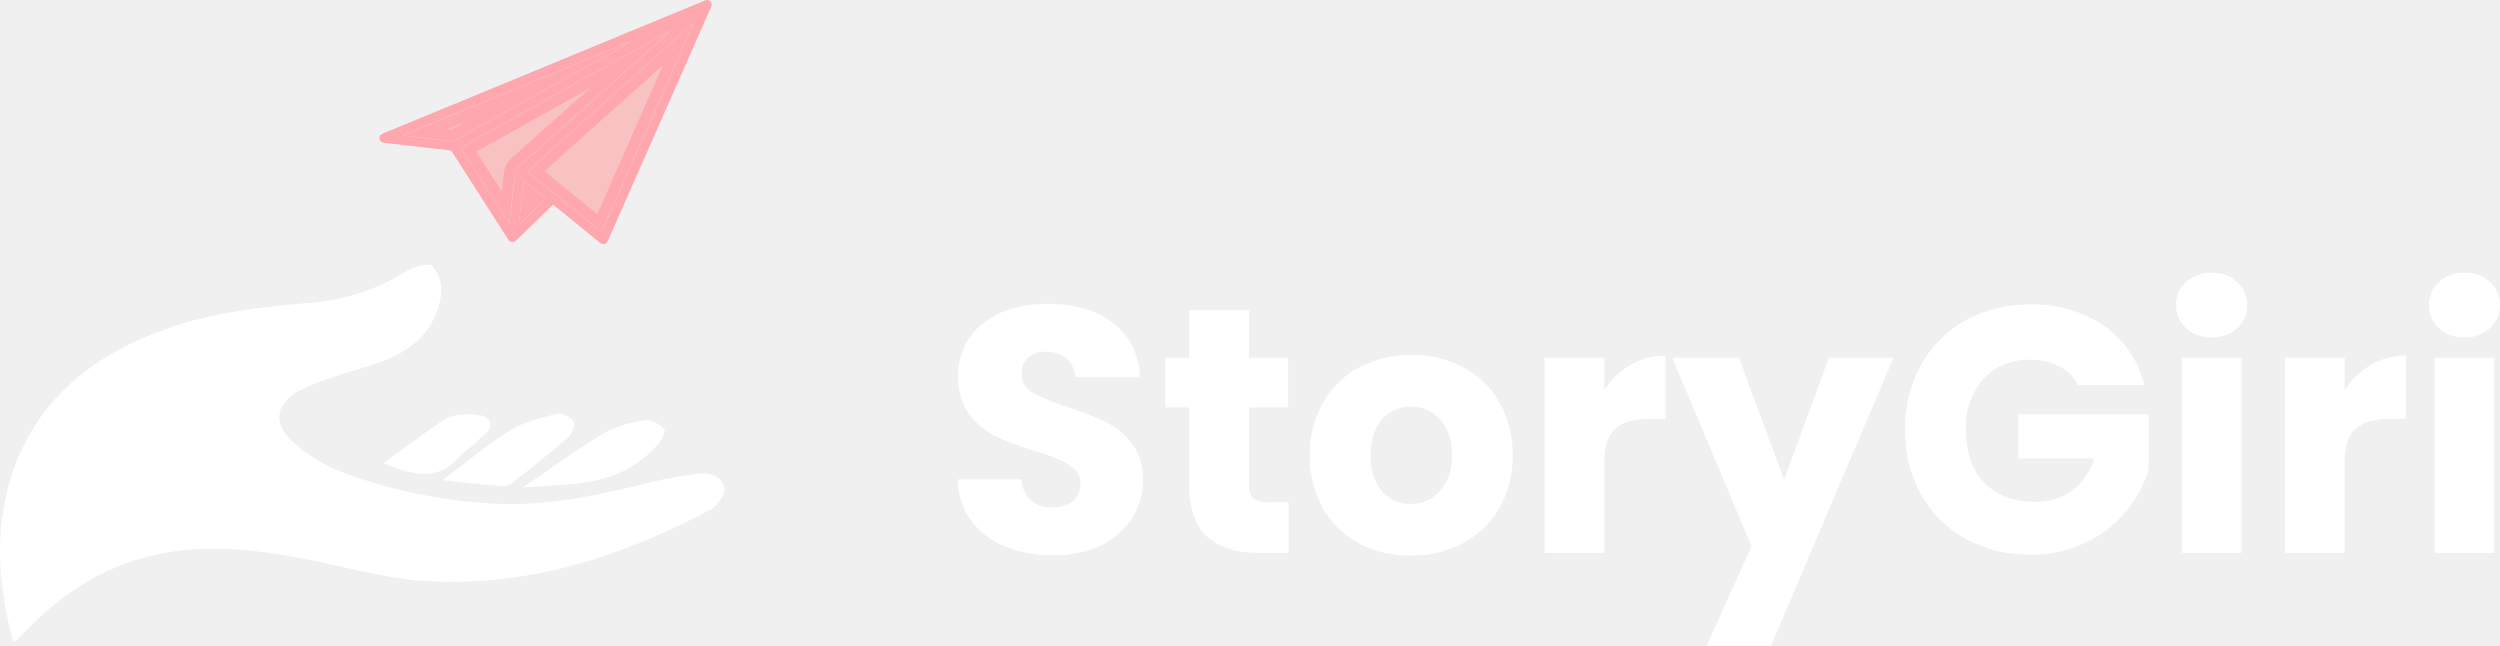
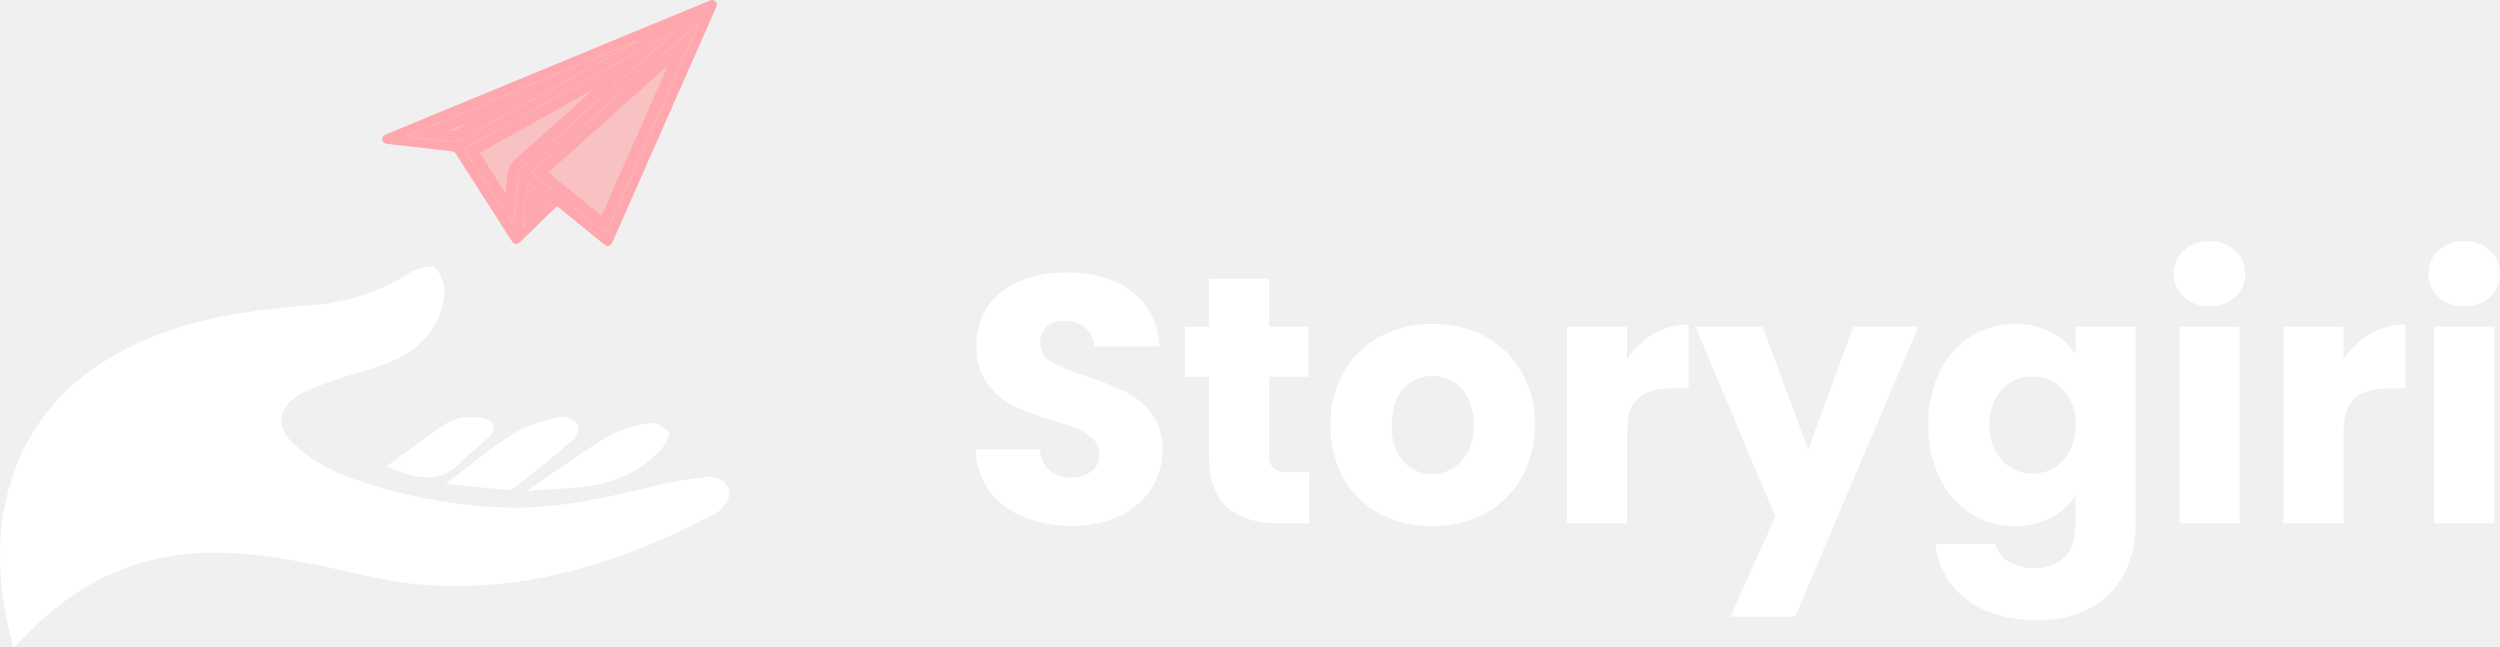
- <svg xmlns="http://www.w3.org/2000/svg" width="450.339" height="116.284" viewBox="0 0 450.339 116.284">
-   <g id="Group_13" data-name="Group 13" transform="translate(-1253.137 -424.411)">
-     <path id="Path_277" data-name="Path 277" d="M19.908.441a22.75,22.75,0,0,1-8.694-1.575A14.171,14.171,0,0,1,5.071-5.8,12.737,12.737,0,0,1,2.646-13.23H14.112a5.563,5.563,0,0,0,1.7,3.748,5.468,5.468,0,0,0,3.78,1.292,5.912,5.912,0,0,0,3.78-1.1,3.687,3.687,0,0,0,1.386-3.056,3.617,3.617,0,0,0-1.1-2.709,8.894,8.894,0,0,0-2.709-1.764A43.576,43.576,0,0,0,16.38-18.4a49.733,49.733,0,0,1-6.993-2.646,12.921,12.921,0,0,1-4.662-3.906,10.883,10.883,0,0,1-1.953-6.741,11.592,11.592,0,0,1,4.473-9.67q4.473-3.5,11.655-3.5,7.308,0,11.781,3.5a12.517,12.517,0,0,1,4.788,9.733H23.814A4.558,4.558,0,0,0,22.239-35a5.548,5.548,0,0,0-3.717-1.229,4.633,4.633,0,0,0-3.15,1.039,3.749,3.749,0,0,0-1.2,2.993,3.709,3.709,0,0,0,2.016,3.339,33.048,33.048,0,0,0,6.3,2.583A58.263,58.263,0,0,1,29.452-23.5a13.253,13.253,0,0,1,4.631,3.843,10.287,10.287,0,0,1,1.953,6.489A12.733,12.733,0,0,1,34.114-6.3a13.458,13.458,0,0,1-5.575,4.914A19.087,19.087,0,0,1,19.908.441ZM62.244-9.135V0H56.763Q50.9,0,47.628-2.866t-3.276-9.356V-26.208H40.068v-8.946h4.284v-8.568H55.125v8.568h7.056v8.946H55.125V-12.1a2.952,2.952,0,0,0,.756,2.268,3.69,3.69,0,0,0,2.52.693ZM84.231.5A19.4,19.4,0,0,1,74.938-1.7,16.146,16.146,0,0,1,68.45-8a18.825,18.825,0,0,1-2.363-9.576,18.674,18.674,0,0,1,2.394-9.544,16.244,16.244,0,0,1,6.552-6.332,19.589,19.589,0,0,1,9.324-2.2,19.589,19.589,0,0,1,9.324,2.2,16.244,16.244,0,0,1,6.552,6.332,18.674,18.674,0,0,1,2.394,9.544A18.483,18.483,0,0,1,100.2-8.033,16.4,16.4,0,0,1,93.587-1.7,19.775,19.775,0,0,1,84.231.5Zm0-9.324a7.018,7.018,0,0,0,5.26-2.268,9.01,9.01,0,0,0,2.173-6.489,9.178,9.178,0,0,0-2.11-6.489,6.82,6.82,0,0,0-5.2-2.268A6.837,6.837,0,0,0,79.128-24.1q-2.079,2.236-2.079,6.52A9.359,9.359,0,0,0,79.1-11.088,6.627,6.627,0,0,0,84.231-8.82Zm34.9-20.475a14.212,14.212,0,0,1,4.725-4.568,12.184,12.184,0,0,1,6.3-1.669v11.4H127.2q-4.032,0-6.048,1.732t-2.016,6.08V0H108.36V-35.154h10.773Zm52.1-5.859-22.05,51.849H137.592L145.656-1.2l-14.3-33.957h12.033l8.127,21.987,8.064-21.987ZM204.5-30.24a8.057,8.057,0,0,0-3.433-3.371,11.234,11.234,0,0,0-5.261-1.166,10.824,10.824,0,0,0-8.379,3.434,13.03,13.03,0,0,0-3.15,9.167q0,6.111,3.307,9.545t9.1,3.434a11.011,11.011,0,0,0,6.71-2.016,11.426,11.426,0,0,0,4-5.8H193.725v-7.938h23.436v10.017a21.132,21.132,0,0,1-4.064,7.5,21.44,21.44,0,0,1-7.276,5.607A22.491,22.491,0,0,1,195.867.315,23.563,23.563,0,0,1,184.18-2.552a20.418,20.418,0,0,1-8-7.969,23.386,23.386,0,0,1-2.867-11.655,23.563,23.563,0,0,1,2.867-11.687,20.418,20.418,0,0,1,7.969-8A23.386,23.386,0,0,1,195.8-44.73a22.643,22.643,0,0,1,13.388,3.843A18.136,18.136,0,0,1,216.4-30.24Zm24.066-8.568a6.53,6.53,0,0,1-4.631-1.669,5.41,5.41,0,0,1-1.8-4.127,5.48,5.48,0,0,1,1.8-4.189,6.53,6.53,0,0,1,4.631-1.67,6.443,6.443,0,0,1,4.567,1.67,5.48,5.48,0,0,1,1.8,4.189,5.41,5.41,0,0,1-1.8,4.127A6.444,6.444,0,0,1,228.564-38.808Zm5.355,3.654V0H223.146V-35.154ZM252.5-29.3a14.211,14.211,0,0,1,4.725-4.568,12.184,12.184,0,0,1,6.3-1.669v11.4h-2.961q-4.032,0-6.048,1.732t-2.016,6.08V0H241.731V-35.154H252.5Zm21.609-9.513a6.53,6.53,0,0,1-4.63-1.669,5.41,5.41,0,0,1-1.8-4.127,5.48,5.48,0,0,1,1.8-4.189,6.53,6.53,0,0,1,4.63-1.67,6.444,6.444,0,0,1,4.568,1.67,5.48,5.48,0,0,1,1.8,4.189,5.41,5.41,0,0,1-1.8,4.127A6.444,6.444,0,0,1,274.113-38.808Zm5.355,3.654V0H268.7V-35.154Z" transform="translate(1423 524)" fill="#fff" />
-     <g id="Group_12" data-name="Group 12" transform="translate(1253.137 424.411)">
+ <svg xmlns="http://www.w3.org/2000/svg" width="447.11" height="115.589" viewBox="0 0 447.11 115.589">
+   <g id="Group_145" data-name="Group 145" transform="translate(-1253.137 -628.411)">
+     <path id="Path_1088" data-name="Path 1088" d="M19.908.441a22.75,22.75,0,0,1-8.694-1.575A14.171,14.171,0,0,1,5.071-5.8,12.737,12.737,0,0,1,2.646-13.23H14.112a5.563,5.563,0,0,0,1.7,3.748,5.468,5.468,0,0,0,3.78,1.292,5.912,5.912,0,0,0,3.78-1.1,3.687,3.687,0,0,0,1.386-3.056,3.617,3.617,0,0,0-1.1-2.709,8.894,8.894,0,0,0-2.709-1.764A43.576,43.576,0,0,0,16.38-18.4a49.733,49.733,0,0,1-6.993-2.646,12.921,12.921,0,0,1-4.662-3.906,10.883,10.883,0,0,1-1.953-6.741,11.592,11.592,0,0,1,4.473-9.67q4.473-3.5,11.655-3.5,7.308,0,11.781,3.5a12.517,12.517,0,0,1,4.788,9.733H23.814A4.558,4.558,0,0,0,22.239-35a5.548,5.548,0,0,0-3.717-1.229,4.633,4.633,0,0,0-3.15,1.039,3.749,3.749,0,0,0-1.2,2.993,3.709,3.709,0,0,0,2.016,3.339,33.048,33.048,0,0,0,6.3,2.583A58.263,58.263,0,0,1,29.452-23.5a13.253,13.253,0,0,1,4.631,3.843,10.287,10.287,0,0,1,1.953,6.489A12.733,12.733,0,0,1,34.114-6.3a13.458,13.458,0,0,1-5.575,4.914A19.087,19.087,0,0,1,19.908.441ZM62.244-9.135V0H56.763Q50.9,0,47.628-2.866t-3.276-9.356V-26.208H40.068v-8.946h4.284v-8.568H55.125v8.568h7.056v8.946H55.125V-12.1a2.952,2.952,0,0,0,.756,2.268,3.69,3.69,0,0,0,2.52.693ZM84.231.5A19.4,19.4,0,0,1,74.938-1.7,16.146,16.146,0,0,1,68.45-8a18.825,18.825,0,0,1-2.363-9.576,18.674,18.674,0,0,1,2.394-9.544,16.244,16.244,0,0,1,6.552-6.332,19.589,19.589,0,0,1,9.324-2.2,19.589,19.589,0,0,1,9.324,2.2,16.244,16.244,0,0,1,6.552,6.332,18.674,18.674,0,0,1,2.394,9.544A18.483,18.483,0,0,1,100.2-8.033,16.4,16.4,0,0,1,93.587-1.7,19.775,19.775,0,0,1,84.231.5Zm0-9.324a7.018,7.018,0,0,0,5.26-2.268,9.01,9.01,0,0,0,2.173-6.489,9.178,9.178,0,0,0-2.11-6.489,6.82,6.82,0,0,0-5.2-2.268A6.837,6.837,0,0,0,79.128-24.1q-2.079,2.236-2.079,6.52A9.359,9.359,0,0,0,79.1-11.088,6.627,6.627,0,0,0,84.231-8.82Zm34.9-20.475a14.212,14.212,0,0,1,4.725-4.568,12.184,12.184,0,0,1,6.3-1.669v11.4H127.2q-4.032,0-6.048,1.732t-2.016,6.08V0H108.36V-35.154h10.773Zm52.1-5.859-22.05,51.849H137.592L145.656-1.2l-14.3-33.957h12.033l8.127,21.987,8.064-21.987Zm17.262-.5a13.528,13.528,0,0,1,6.521,1.512,11.138,11.138,0,0,1,4.316,3.969v-4.977H210.1V-.063a19.772,19.772,0,0,1-1.921,8.789,14.644,14.644,0,0,1-5.859,6.269,18.953,18.953,0,0,1-9.8,2.331q-7.812,0-12.663-3.686a13.91,13.91,0,0,1-5.544-9.985h10.647a5.1,5.1,0,0,0,2.394,3.181A8.726,8.726,0,0,0,192.024,8a7.328,7.328,0,0,0,5.324-1.922q1.985-1.922,1.985-6.143V-5.04a11.949,11.949,0,0,1-4.347,4A13.124,13.124,0,0,1,188.5.5a14.4,14.4,0,0,1-7.875-2.236A15.455,15.455,0,0,1,175.045-8.1,21.21,21.21,0,0,1,173-17.64a21.01,21.01,0,0,1,2.047-9.513,15.273,15.273,0,0,1,5.576-6.3A14.556,14.556,0,0,1,188.5-35.658Zm10.836,18.081A8.808,8.808,0,0,0,197.1-23.94a7.266,7.266,0,0,0-5.449-2.331,7.314,7.314,0,0,0-5.45,2.3,8.7,8.7,0,0,0-2.236,6.331,8.921,8.921,0,0,0,2.236,6.394,7.221,7.221,0,0,0,5.45,2.362,7.266,7.266,0,0,0,5.449-2.331A8.808,8.808,0,0,0,199.332-17.577Zm24-21.231a6.53,6.53,0,0,1-4.631-1.669,5.41,5.41,0,0,1-1.8-4.127,5.48,5.48,0,0,1,1.8-4.189,6.53,6.53,0,0,1,4.631-1.67,6.443,6.443,0,0,1,4.567,1.67,5.48,5.48,0,0,1,1.8,4.189,5.41,5.41,0,0,1-1.8,4.127A6.444,6.444,0,0,1,223.335-38.808Zm5.355,3.654V0H217.917V-35.154ZM247.275-29.3A14.211,14.211,0,0,1,252-33.863a12.184,12.184,0,0,1,6.3-1.669v11.4h-2.961q-4.032,0-6.048,1.732t-2.016,6.08V0H236.5V-35.154h10.773Zm21.609-9.513a6.53,6.53,0,0,1-4.63-1.669,5.41,5.41,0,0,1-1.8-4.127,5.48,5.48,0,0,1,1.8-4.189,6.53,6.53,0,0,1,4.63-1.67,6.444,6.444,0,0,1,4.568,1.67,5.48,5.48,0,0,1,1.8,4.189,5.41,5.41,0,0,1-1.8,4.127A6.444,6.444,0,0,1,268.884-38.808Zm5.355,3.654V0H263.466V-35.154Z" transform="translate(1425 722)" fill="#fff" />
+     <g id="Group_144" data-name="Group 144" transform="translate(1253.137 628.411)">
      <g id="Group_10" data-name="Group 10" transform="translate(0 47.679)">
        <path id="Path_2" data-name="Path 2" d="M77.784,290.478c-2.587-9.841-3.451-19.6-.445-29.34,4.316-13.989,14.492-22.086,27.764-26.91,8.511-3.1,17.43-4.059,26.365-4.8a37.894,37.894,0,0,0,17.326-5.777c1.278-.8,3.928-1.466,4.536-.833a6.857,6.857,0,0,1,1.571,5.054c-.712,5.457-4.09,9.239-8.977,11.449-3.111,1.4-6.51,2.153-9.752,3.273a47.051,47.051,0,0,0-6.8,2.645c-4.148,2.21-4.887,5.882-1.409,9.024a28.872,28.872,0,0,0,9.354,5.787,91.483,91.483,0,0,0,28.927,5.63c9.04.178,17.786-1.781,26.5-3.954a70.115,70.115,0,0,1,8.794-1.514c2.069-.241,4.174.718,4.389,2.734.126,1.194-1.357,3.148-2.613,3.813-16.262,8.605-33.42,14.084-52.029,12.727-6.987-.508-13.853-2.566-20.782-3.886-8.218-1.566-16.461-2.624-24.82-1.215-10.224,1.723-18.583,6.824-25.669,14.22q-.841.88-1.707,1.734C78.235,290.41,78.12,290.4,77.784,290.478Z" transform="translate(-75.436 -222.568)" fill="#fff" />
        <path id="Path_3" data-name="Path 3" d="M227.6,285.752c4.546-3.389,8.212-6.531,12.277-9.014,2.53-1.545,5.62-2.263,8.553-2.985a3.471,3.471,0,0,1,2.849,1.477c.33.524-.3,2.147-.979,2.734-3.336,2.917-6.809,5.672-10.286,8.422a2.732,2.732,0,0,1-1.781.456C234.906,286.548,231.591,286.171,227.6,285.752Z" transform="translate(-147.905 -246.93)" fill="#fff" />
        <path id="Path_4" data-name="Path 4" d="M255.2,288.17c5.285-3.577,9.92-6.992,14.843-9.925a20.647,20.647,0,0,1,7.39-2.221c1.037-.157,2.493.807,3.3,1.686.278.3-.634,2.058-1.341,2.854-4.415,5.007-10.265,6.735-16.692,7.076C260.39,287.757,258.091,287.961,255.2,288.17Z" transform="translate(-161.049 -248.019)" fill="#fff" />
        <path id="Path_5" data-name="Path 5" d="M207.35,282.8c3.457-2.5,6.678-4.923,10-7.191a7.841,7.841,0,0,1,3.7-1.54c1.744-.1,4.326-.194,5.122.828,1.456,1.859-1.11,2.954-2.21,4.206-.765.869-1.906,1.414-2.65,2.3C217.238,286.234,212.551,285.034,207.35,282.8Z" transform="translate(-138.26 -247.067)" fill="#fff" />
      </g>
      <g id="Group_11" data-name="Group 11" transform="translate(68.346)">
        <g id="Path_6" data-name="Path 6" transform="translate(-205.929 -131.534)" fill="#f8c2c3">
          <path d="M 209.378 156.556 C 208.713 156.479 208.048 156.403 207.383 156.327 C 207.995 156.074 208.606 155.821 209.219 155.569 L 209.292 156.005 C 209.294 156.032 209.298 156.074 209.306 156.123 L 209.378 156.556 Z M 252.494 139.149 L 252.197 138.554 C 252.188 138.537 252.18 138.522 252.173 138.508 L 251.938 137.922 C 256.173 136.171 260.408 134.42 264.643 132.669 L 264.225 133.614 C 263.98 134.17 263.73 134.735 263.479 135.302 L 263.049 135.015 C 263.038 135.008 263.026 134.999 263.014 134.991 C 262.992 134.976 262.97 134.961 262.949 134.947 L 262.305 134.518 L 261.728 135.034 L 260.555 136.083 C 260.204 136.397 259.852 136.711 259.501 137.025 L 259.24 136.59 C 259.213 136.544 259.185 136.506 259.166 136.479 L 258.689 135.685 L 257.843 136.158 C 256.06 137.155 254.277 138.152 252.494 139.149 Z" stroke="none" />
          <path d="M 246.325 175.532 C 246.092 175.532 245.827 175.404 245.515 175.149 C 244.148 174.039 242.781 172.924 241.408 171.813 C 240.125 170.771 238.847 169.729 237.564 168.686 C 237.454 168.592 237.339 168.514 237.197 168.409 C 236.344 169.236 235.5 170.053 234.657 170.87 C 233.348 172.143 232.039 173.421 230.729 174.694 C 230.017 175.385 229.545 175.333 229.016 174.505 C 225.706 169.341 222.396 164.182 219.097 159.013 C 218.924 158.74 218.735 158.63 218.421 158.594 C 214.566 158.164 210.717 157.714 206.862 157.274 C 206.307 157.211 205.998 156.96 205.94 156.541 C 205.877 156.08 206.087 155.781 206.642 155.551 C 216.19 151.607 225.743 147.663 235.296 143.719 C 244.965 139.723 254.628 135.727 264.296 131.731 C 264.369 131.699 264.443 131.668 264.516 131.637 C 264.883 131.479 265.234 131.485 265.532 131.778 C 265.846 132.087 265.831 132.454 265.663 132.836 C 264.925 134.507 264.186 136.172 263.453 137.843 C 258.048 150.083 252.643 162.323 247.243 174.563 C 247.217 174.62 247.19 174.678 247.164 174.736 C 246.924 175.269 246.658 175.532 246.325 175.532 Z M 262.395 135.779 C 252.47 144.652 242.545 153.524 232.562 162.449 C 237.035 166.083 241.466 169.687 245.944 173.322 C 251.475 160.794 256.985 148.318 262.494 135.847 C 262.463 135.827 262.426 135.8 262.395 135.779 Z M 231.929 164.104 C 231.62 166.785 231.321 169.362 231.012 172.075 C 232.688 170.446 234.264 168.912 235.893 167.325 C 234.568 166.246 233.28 165.204 231.929 164.104 Z M 258.331 137.031 C 245.75 144.065 233.17 151.099 220.542 158.159 C 223.465 162.721 226.361 167.236 229.32 171.855 C 229.367 171.567 229.399 171.399 229.42 171.232 C 229.734 168.466 230.064 165.706 230.352 162.941 C 230.415 162.328 230.645 161.893 231.106 161.48 C 239.696 153.822 248.269 146.15 256.843 138.482 C 257.356 138.021 257.87 137.565 258.383 137.104 C 258.367 137.078 258.346 137.057 258.331 137.031 Z M 251.265 138.932 C 237.601 144.578 223.941 150.219 210.282 155.865 C 210.287 155.897 210.287 155.928 210.293 155.959 C 210.366 155.97 210.434 155.991 210.507 155.996 C 213.304 156.321 216.096 156.651 218.892 156.96 C 219.092 156.981 219.327 156.907 219.51 156.803 C 230.022 150.931 240.534 145.055 251.045 139.179 C 251.134 139.126 251.218 139.058 251.302 139 C 251.291 138.98 251.276 138.959 251.265 138.932 Z" stroke="none" fill="#ffa7ae" />
        </g>
        <g id="Path_7" data-name="Path 7" transform="translate(-230.147 -135.394)" fill="#f8c2c3">
          <path d="M 269.771 175.58 C 267.879 174.043 265.994 172.511 264.109 170.978 C 262.182 169.411 260.255 167.845 258.321 166.273 L 262.364 162.658 C 269.473 156.303 276.793 149.758 284.035 143.282 L 269.771 175.58 Z" stroke="none" />
          <path d="M 269.385 173.978 L 281.249 147.115 C 275.142 152.576 269.012 158.057 263.031 163.404 L 259.862 166.237 C 261.491 167.561 263.115 168.881 264.74 170.202 C 266.287 171.46 267.835 172.718 269.385 173.978 M 270.156 177.182 C 265.684 173.547 261.253 169.944 256.78 166.309 C 266.763 157.385 276.688 148.512 286.607 139.64 C 286.639 139.661 286.675 139.687 286.707 139.708 C 281.197 152.184 275.687 164.659 270.156 177.182 Z" stroke="none" fill="#ffa7ae" />
        </g>
        <g id="Path_8" data-name="Path 8" transform="translate(-219.217 -136.533)" fill="#f8c2c3">
          <path d="M 241.954 173.983 C 239.581 170.275 237.37 166.824 235.246 163.512 C 245.542 157.755 255.081 152.422 264.543 147.13 C 263.749 147.84 262.955 148.55 262.161 149.26 C 256.119 154.662 249.872 160.247 243.723 165.732 C 243.073 166.309 242.728 166.978 242.64 167.838 C 242.432 169.83 242.199 171.858 241.972 173.819 C 241.966 173.873 241.96 173.928 241.954 173.983 Z" stroke="none" />
          <path d="M 241.28 171.076 C 241.406 169.962 241.53 168.843 241.645 167.736 C 241.759 166.627 242.222 165.727 243.061 164.983 C 247.734 160.815 252.463 156.589 257.115 152.43 C 250.5 156.129 243.757 159.899 236.661 163.867 C 238.148 166.184 239.679 168.574 241.28 171.076 M 242.603 176.854 C 239.649 172.234 236.758 167.72 233.83 163.158 C 246.458 156.098 259.038 149.064 271.613 142.03 C 271.629 142.056 271.65 142.077 271.665 142.103 C 271.152 142.564 270.639 143.025 270.126 143.481 C 261.547 151.148 252.973 158.821 244.389 166.479 C 243.928 166.887 243.697 167.327 243.635 167.94 C 243.346 170.705 243.017 173.465 242.702 176.231 C 242.681 176.398 242.65 176.566 242.603 176.854 Z" stroke="none" fill="#ffa7ae" />
        </g>
        <g id="Path_9" data-name="Path 9" transform="translate(-209.887 -138.261)" fill="#f8c2c3">
          <path d="M 222.909 162.688 C 221.272 162.507 219.616 162.316 217.985 162.127 C 225.475 159.032 232.963 155.938 240.453 152.844 C 240.57 152.796 240.687 152.747 240.804 152.699 C 234.894 156.003 228.904 159.35 222.981 162.657 C 222.955 162.672 222.928 162.682 222.909 162.688 Z" stroke="none" />
          <path d="M 222.715 161.66 C 223.646 161.141 224.579 160.62 225.512 160.099 C 224.322 160.59 223.132 161.082 221.942 161.574 C 222.2 161.603 222.458 161.632 222.715 161.66 M 222.917 163.691 C 222.895 163.691 222.872 163.69 222.85 163.687 C 220.054 163.378 217.262 163.048 214.465 162.724 C 214.392 162.713 214.324 162.697 214.25 162.687 C 214.245 162.65 214.24 162.624 214.24 162.593 C 227.899 156.947 241.559 151.306 255.223 145.66 C 255.234 145.681 255.249 145.702 255.26 145.728 C 255.176 145.786 255.092 145.854 255.003 145.906 C 244.492 151.783 233.985 157.659 223.468 163.53 C 223.31 163.619 223.102 163.691 222.917 163.691 Z" stroke="none" fill="#ffa7ae" />
        </g>
        <g id="Path_10" data-name="Path 10" transform="translate(-228.733 -161.15)" fill="#f8c2c3">
          <path d="M 255.125 199.018 C 255.199 198.372 255.273 197.729 255.347 197.085 C 255.402 196.606 255.457 196.126 255.512 195.645 C 255.628 195.739 255.744 195.833 255.859 195.927 C 256.305 196.289 256.748 196.648 257.192 197.009 C 256.502 197.679 255.817 198.345 255.125 199.018 Z" stroke="none" />
          <path d="M 254.727 193.72 C 256.083 194.82 257.371 195.867 258.697 196.941 C 257.068 198.523 255.491 200.057 253.81 201.691 C 254.124 198.978 254.418 196.402 254.727 193.72 Z" stroke="none" fill="#ffa7ae" />
        </g>
      </g>
    </g>
  </g>
</svg>
